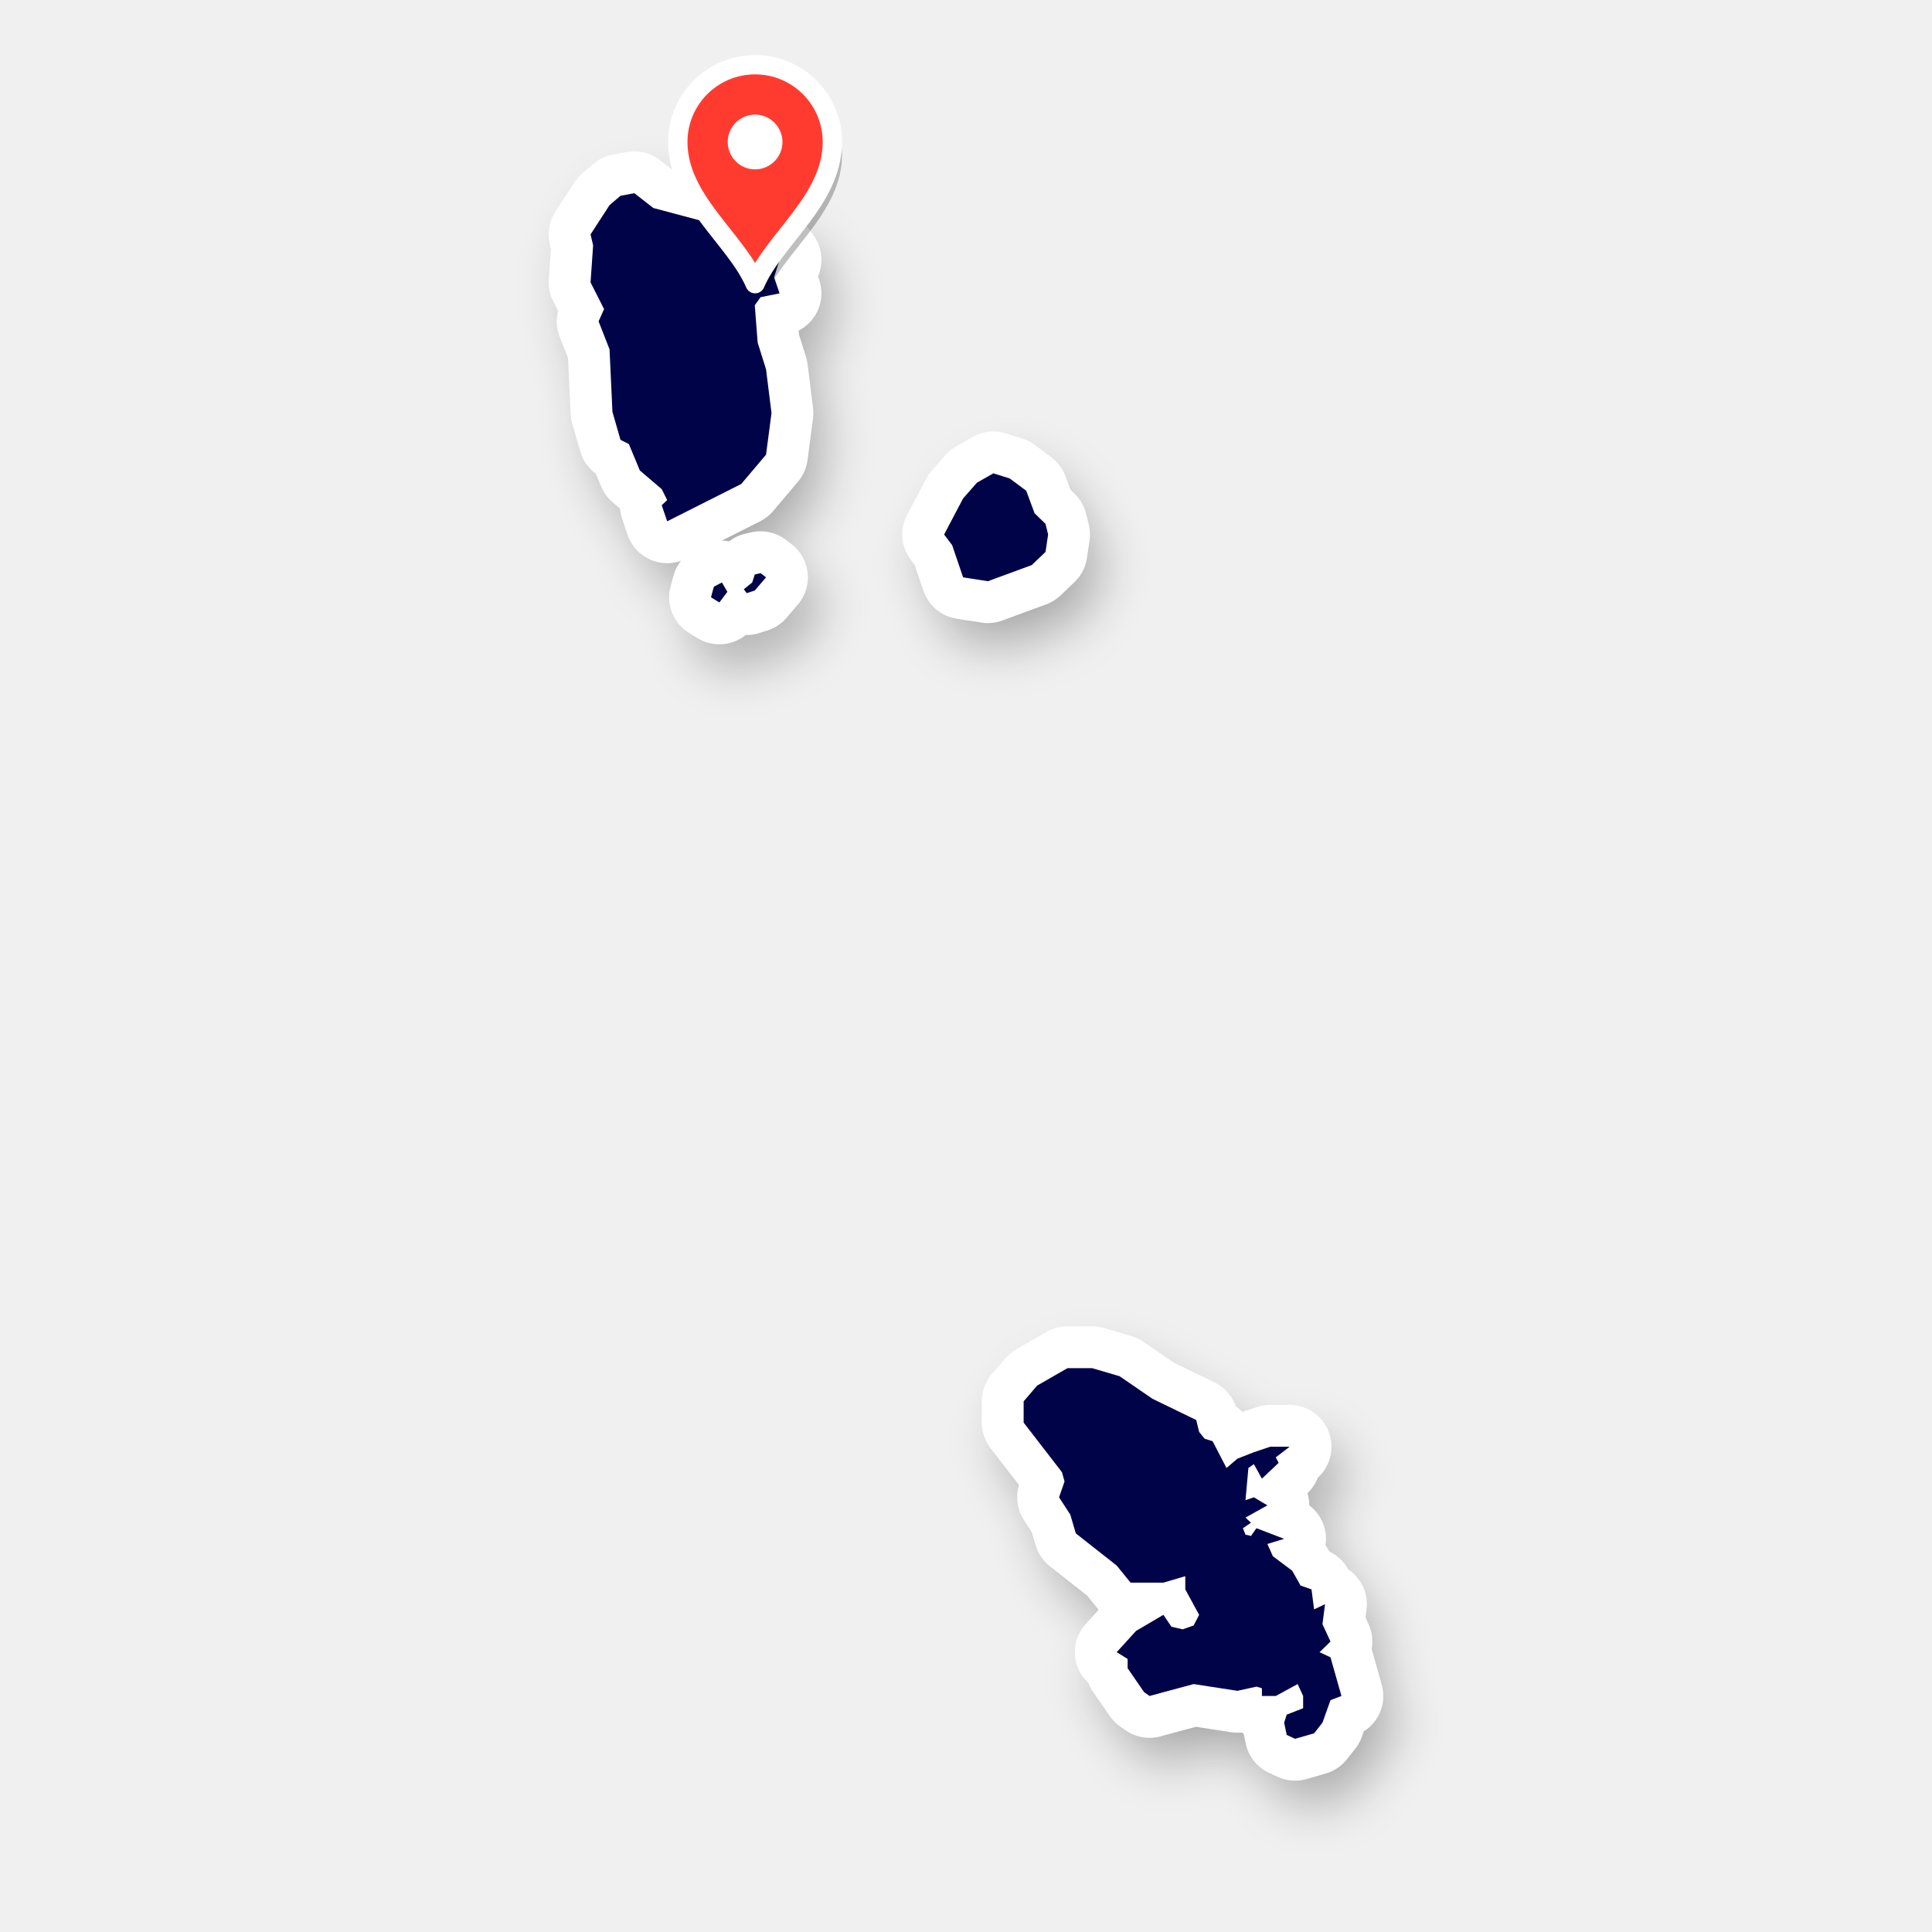
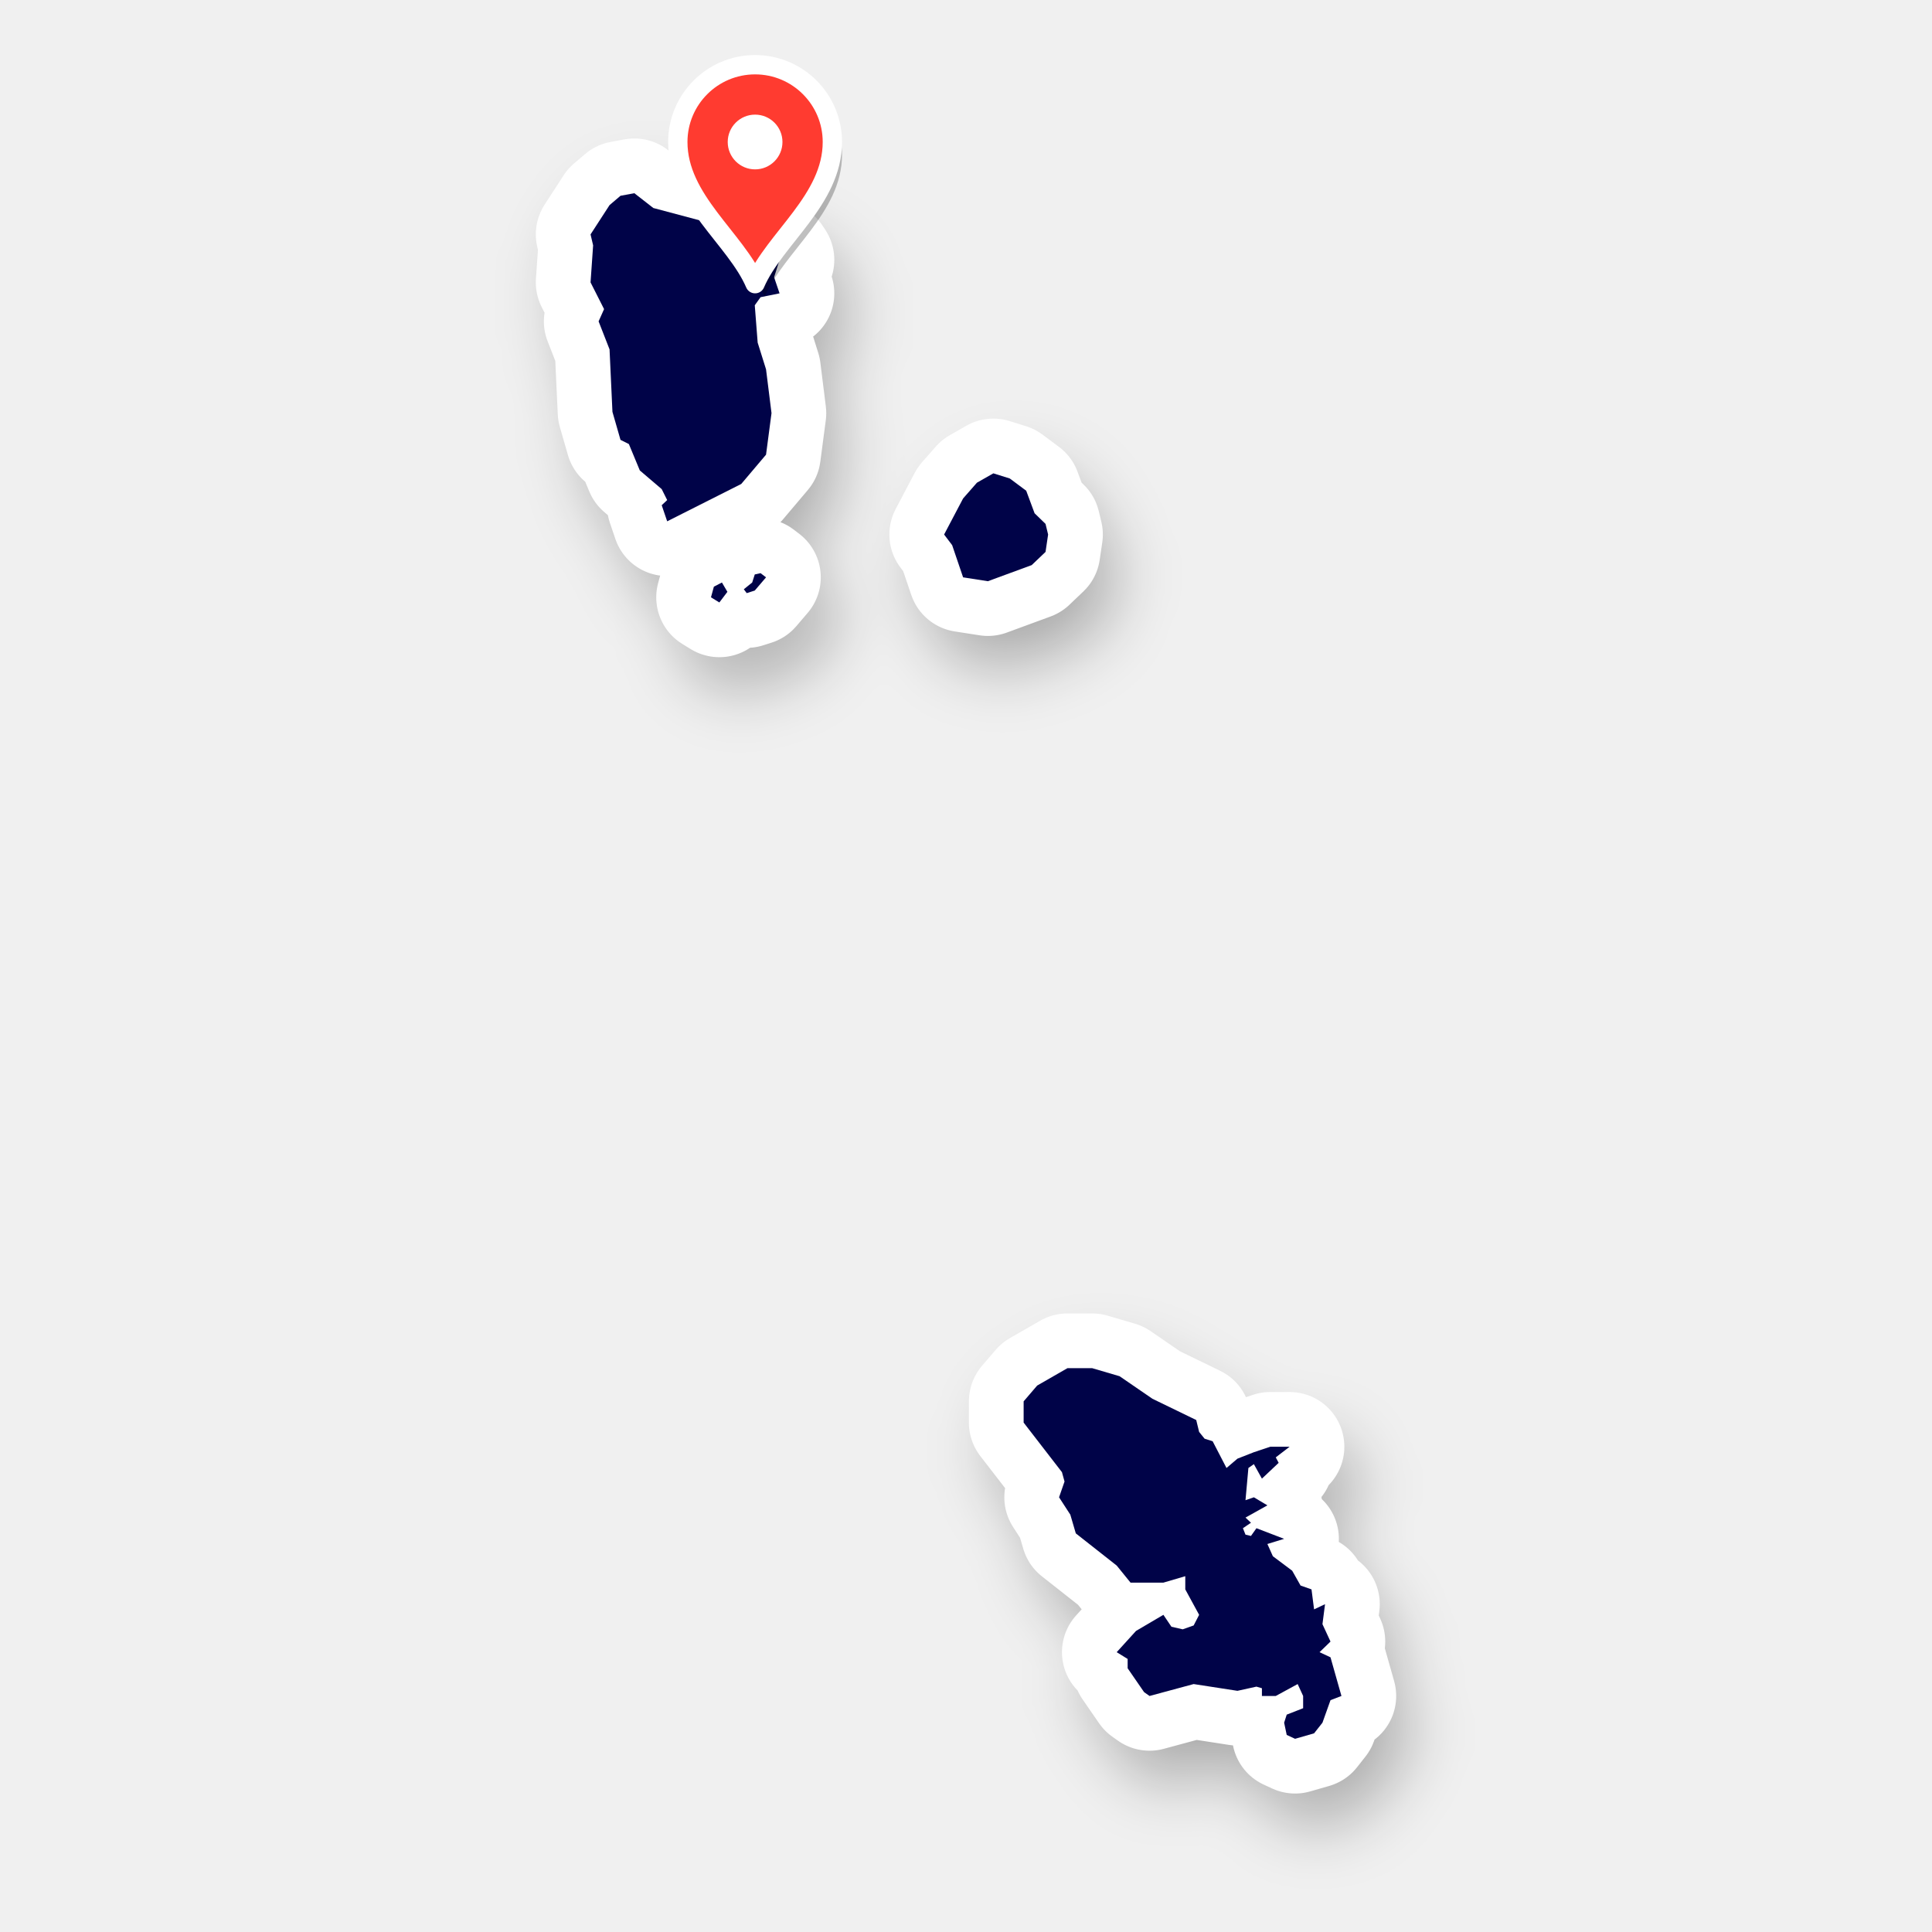
<svg xmlns="http://www.w3.org/2000/svg" width="600" height="600" viewBox="0 0 600 600">
  <defs>
    <filter id="s" x="-20%" y="-20%" width="140%" height="140%">
-       <feGaussianBlur stdDeviation="7" />
+       <feGaussianBlur stdDeviation="9" />
    </filter>
  </defs>
-   <path d="M416.6 526.7L413.2 528.0L410.7 535.0L408.1 538.3L402.2 540.0L399.6 538.8L398.8 535.0L399.6 532.5L404.7 530.5L404.7 526.7L403.0 523.0L396.2 526.7L391.9 526.7L391.9 524.3L390.2 523.8L384.3 525.1L370.7 523.0L357.0 526.7L355.3 525.5L350.2 518.1L350.2 515.2L346.8 513.1L352.8 506.5L361.3 501.5L363.8 505.2L367.3 506.0L370.7 504.8L372.4 501.5L368.1 493.6L368.1 489.5L361.3 491.5L351.1 491.5L346.8 486.2L334.1 476.2L332.4 470.4L328.9 465.0L330.6 460.1L329.8 457.2L317.9 441.8L317.9 435.2L322.1 430.3L331.5 424.9L339.2 424.9L347.7 427.4L357.9 434.4L371.5 441.0L372.4 444.7L374.1 446.8L376.6 447.6L380.9 455.9L384.3 453.0L389.4 451.0L394.5 449.3L400.5 449.3L396.2 452.6L397.1 454.3L391.9 459.2L389.4 454.7L387.7 455.9L386.8 465.9L389.4 465.0L393.6 467.5L386.8 471.3L388.5 472.9L386.0 474.6L386.8 476.6L388.5 477.0L390.2 474.6L398.8 477.9L393.6 479.5L395.3 483.3L401.3 487.8L403.9 492.4L407.3 493.6L408.1 499.8L411.5 498.2L410.7 504.4L413.2 509.8L409.8 513.1L413.2 514.7L416.6 526.7ZM325.5 166.0L324.7 171.4L320.4 175.5L306.8 180.5L299.1 179.3L295.7 169.3L293.2 166.0L299.1 154.8L303.4 149.9L308.5 147.0L313.6 148.6L318.7 152.4L321.3 159.4L324.7 162.7L325.5 166.0ZM224.2 180.9L225.9 183.8L223.4 187.1L220.8 185.5L221.7 182.2L224.2 180.9ZM237.9 179.3L234.4 183.4L231.9 184.2L231.0 183.0L233.6 180.9L234.4 178.4L236.2 178.0L237.9 179.3ZM241.3 79.5L242.1 80.7L240.4 86.1L242.1 91.1L236.2 92.3L234.4 94.8L235.3 106.4L237.9 114.7L239.6 128.3L237.9 141.2L230.2 150.3L207.2 161.9L205.5 156.9L207.2 155.3L205.5 151.9L198.7 146.1L195.3 137.9L192.7 136.6L190.2 127.9L189.3 108.5L185.9 99.8L187.6 96.0L183.4 87.7L184.2 76.2L183.4 72.8L189.3 63.7L192.7 60.8L197.0 60.0L202.9 64.6L218.3 68.7L225.9 72.8L230.2 77.8L226.8 79.5L228.5 80.3L230.2 79.5L233.6 82.8L234.4 80.3L237.0 78.2L239.6 77.8L241.3 79.5Z" transform="translate(5 9)" fill="#000" fill-opacity=".22" stroke="#000" stroke-opacity=".22" stroke-width="26" stroke-linejoin="round" filter="url(#s)" />
-   <path d="M416.6 526.7L413.2 528.0L410.7 535.0L408.1 538.3L402.2 540.0L399.6 538.8L398.8 535.0L399.6 532.5L404.7 530.5L404.7 526.7L403.0 523.0L396.2 526.7L391.9 526.7L391.9 524.3L390.2 523.8L384.3 525.1L370.7 523.0L357.0 526.7L355.3 525.5L350.2 518.1L350.2 515.2L346.8 513.1L352.8 506.5L361.3 501.5L363.8 505.2L367.3 506.0L370.7 504.8L372.4 501.5L368.1 493.6L368.1 489.5L361.3 491.5L351.1 491.5L346.8 486.2L334.1 476.2L332.4 470.4L328.9 465.0L330.6 460.1L329.8 457.2L317.9 441.8L317.9 435.2L322.1 430.3L331.5 424.9L339.2 424.9L347.7 427.4L357.9 434.4L371.5 441.0L372.4 444.7L374.1 446.8L376.6 447.6L380.9 455.9L384.3 453.0L389.4 451.0L394.5 449.3L400.5 449.3L396.2 452.6L397.1 454.3L391.9 459.2L389.4 454.7L387.7 455.9L386.8 465.9L389.4 465.0L393.6 467.5L386.8 471.3L388.5 472.9L386.0 474.6L386.8 476.6L388.5 477.0L390.2 474.6L398.8 477.9L393.6 479.5L395.3 483.3L401.3 487.8L403.9 492.4L407.3 493.6L408.1 499.8L411.5 498.2L410.7 504.4L413.2 509.8L409.8 513.1L413.2 514.7L416.6 526.7ZM325.5 166.0L324.7 171.4L320.4 175.5L306.8 180.5L299.1 179.3L295.7 169.3L293.2 166.0L299.1 154.8L303.4 149.9L308.5 147.0L313.6 148.6L318.7 152.4L321.3 159.4L324.7 162.7L325.5 166.0ZM224.2 180.9L225.9 183.8L223.4 187.1L220.8 185.5L221.7 182.2L224.2 180.9ZM237.9 179.3L234.4 183.4L231.9 184.2L231.0 183.0L233.6 180.9L234.4 178.4L236.2 178.0L237.9 179.3ZM241.3 79.5L242.1 80.7L240.4 86.1L242.1 91.1L236.2 92.3L234.4 94.8L235.3 106.4L237.9 114.7L239.6 128.3L237.9 141.2L230.2 150.3L207.2 161.9L205.5 156.9L207.2 155.3L205.5 151.9L198.7 146.1L195.3 137.9L192.7 136.6L190.2 127.9L189.3 108.5L185.9 99.8L187.6 96.0L183.4 87.7L184.2 76.2L183.4 72.8L189.3 63.7L192.7 60.8L197.0 60.0L202.9 64.6L218.3 68.7L225.9 72.8L230.2 77.8L226.8 79.5L228.5 80.3L230.2 79.5L233.6 82.8L234.4 80.3L237.0 78.2L239.6 77.8L241.3 79.5Z" fill="#fff" stroke="#fff" stroke-width="26" stroke-linejoin="round" />
+   <path d="M416.6 526.7L413.2 528.0L410.7 535.0L408.1 538.3L402.2 540.0L399.6 538.8L398.8 535.0L399.6 532.5L404.7 530.5L404.7 526.7L403.0 523.0L396.2 526.7L391.9 526.7L391.9 524.3L390.2 523.8L384.3 525.1L370.7 523.0L357.0 526.7L355.3 525.5L350.2 518.1L350.2 515.2L346.8 513.1L352.8 506.5L361.3 501.5L363.8 505.2L367.3 506.0L370.7 504.8L372.4 501.5L368.1 493.6L368.1 489.5L361.3 491.5L351.1 491.5L346.8 486.2L334.1 476.2L332.4 470.4L328.9 465.0L330.6 460.1L329.8 457.2L317.9 441.8L317.9 435.2L322.1 430.3L331.5 424.9L339.2 424.9L347.7 427.4L357.9 434.4L371.5 441.0L372.4 444.7L374.1 446.8L376.6 447.6L380.9 455.9L384.3 453.0L389.4 451.0L394.5 449.3L400.5 449.3L396.2 452.6L397.1 454.3L391.9 459.2L389.4 454.7L387.7 455.9L386.8 465.9L389.4 465.0L393.6 467.5L386.8 471.3L388.5 472.9L386.0 474.6L386.8 476.6L388.5 477.0L390.2 474.6L398.8 477.9L393.6 479.5L395.3 483.3L401.3 487.8L403.9 492.4L407.3 493.6L408.1 499.8L411.5 498.2L410.7 504.4L413.2 509.8L409.8 513.1L413.2 514.7L416.6 526.7ZM325.5 166.0L324.7 171.4L320.4 175.5L306.8 180.5L299.1 179.3L295.7 169.3L293.2 166.0L299.1 154.8L303.4 149.9L308.5 147.0L313.6 148.6L318.7 152.4L321.3 159.4L324.7 162.7L325.5 166.0ZM224.2 180.9L225.9 183.8L223.4 187.1L220.8 185.5L221.7 182.2L224.2 180.9ZM237.9 179.3L234.4 183.4L231.9 184.2L231.0 183.0L233.6 180.9L234.4 178.4L236.2 178.0L237.9 179.3ZM241.3 79.5L242.1 80.7L240.4 86.1L242.1 91.1L236.2 92.3L234.4 94.8L235.3 106.4L237.9 114.7L239.6 128.3L237.9 141.2L230.2 150.3L207.2 161.9L205.5 156.9L207.2 155.3L205.5 151.9L198.7 146.1L195.3 137.9L192.7 136.6L190.2 127.9L189.3 108.5L185.9 99.8L187.6 96.0L183.4 87.7L184.2 76.2L183.4 72.8L189.3 63.7L192.7 60.8L197.0 60.0L202.9 64.6L218.3 68.7L225.9 72.8L230.2 77.8L226.8 79.5L228.5 80.3L230.2 79.5L233.6 82.8L234.4 80.3L237.0 78.2L239.6 77.8L241.3 79.5Z" transform="translate(6 12)" fill="#000" fill-opacity=".22" stroke="#000" stroke-opacity=".22" stroke-width="34" stroke-linejoin="round" filter="url(#s)" />
+   <path d="M416.6 526.7L413.2 528.0L410.7 535.0L408.1 538.3L402.2 540.0L399.6 538.8L398.8 535.0L399.6 532.5L404.7 530.5L404.7 526.7L403.0 523.0L396.2 526.7L391.9 526.7L391.9 524.3L390.2 523.8L384.3 525.1L370.7 523.0L357.0 526.7L355.3 525.5L350.2 518.1L350.2 515.2L346.8 513.1L352.8 506.5L361.3 501.5L363.8 505.2L367.3 506.0L370.7 504.8L372.4 501.5L368.1 493.6L368.1 489.5L361.3 491.5L351.1 491.5L346.8 486.2L334.1 476.2L332.4 470.4L328.9 465.0L330.6 460.1L329.8 457.2L317.9 441.8L317.9 435.2L322.1 430.3L331.5 424.9L339.2 424.9L347.7 427.4L357.9 434.4L371.5 441.0L372.4 444.7L374.1 446.8L376.6 447.6L380.9 455.9L384.3 453.0L389.4 451.0L394.5 449.3L400.5 449.3L396.2 452.6L397.1 454.3L391.9 459.2L389.4 454.7L387.7 455.9L386.8 465.9L389.4 465.0L393.6 467.5L386.8 471.3L388.5 472.9L386.0 474.6L386.8 476.6L388.5 477.0L390.2 474.6L398.8 477.9L393.6 479.5L395.3 483.3L401.3 487.8L403.9 492.4L407.3 493.6L408.1 499.8L411.5 498.2L410.7 504.4L413.2 509.8L409.8 513.1L413.2 514.7L416.6 526.7ZM325.5 166.0L324.7 171.4L320.4 175.5L306.8 180.5L299.1 179.3L295.7 169.3L293.2 166.0L299.1 154.8L303.4 149.9L308.5 147.0L313.6 148.6L318.7 152.4L321.3 159.4L324.7 162.7L325.5 166.0ZM224.2 180.9L225.9 183.8L223.4 187.1L220.8 185.5L221.7 182.2L224.2 180.9ZM237.9 179.3L234.4 183.4L231.9 184.2L231.0 183.0L233.6 180.9L234.4 178.4L236.2 178.0L237.9 179.3ZM241.3 79.5L242.1 80.7L240.4 86.1L242.1 91.1L236.2 92.3L234.4 94.8L235.3 106.4L237.9 114.7L239.6 128.3L237.9 141.2L230.2 150.3L207.2 161.9L205.5 156.9L207.2 155.3L205.5 151.9L198.7 146.1L195.3 137.9L192.7 136.6L190.2 127.9L189.3 108.5L185.9 99.8L187.6 96.0L183.4 87.7L184.2 76.2L183.4 72.8L189.3 63.7L192.7 60.8L197.0 60.0L202.9 64.6L218.3 68.7L225.9 72.8L230.2 77.8L226.8 79.5L228.5 80.3L230.2 79.5L233.6 82.8L234.4 80.3L237.0 78.2L239.6 77.8L241.3 79.5Z" fill="#fff" stroke="#fff" stroke-width="34" stroke-linejoin="round" />
  <path d="M416.6 526.7L413.2 528.0L410.7 535.0L408.1 538.3L402.2 540.0L399.6 538.8L398.8 535.0L399.6 532.5L404.7 530.5L404.7 526.7L403.0 523.0L396.2 526.7L391.9 526.7L391.9 524.3L390.2 523.8L384.3 525.1L370.7 523.0L357.0 526.7L355.3 525.5L350.2 518.1L350.2 515.2L346.8 513.1L352.8 506.5L361.3 501.5L363.8 505.2L367.3 506.0L370.7 504.8L372.4 501.5L368.1 493.6L368.1 489.5L361.3 491.5L351.1 491.5L346.8 486.2L334.1 476.2L332.4 470.4L328.9 465.0L330.6 460.1L329.8 457.2L317.9 441.8L317.9 435.2L322.1 430.3L331.5 424.9L339.2 424.9L347.7 427.4L357.9 434.4L371.5 441.0L372.4 444.7L374.1 446.8L376.6 447.6L380.9 455.9L384.3 453.0L389.4 451.0L394.5 449.3L400.5 449.3L396.2 452.6L397.1 454.3L391.9 459.2L389.4 454.7L387.7 455.9L386.8 465.9L389.4 465.0L393.6 467.5L386.8 471.3L388.5 472.9L386.0 474.6L386.8 476.6L388.5 477.0L390.2 474.6L398.8 477.9L393.6 479.5L395.3 483.3L401.3 487.8L403.9 492.4L407.3 493.6L408.1 499.8L411.5 498.2L410.7 504.4L413.2 509.8L409.8 513.1L413.2 514.7L416.6 526.7ZM325.5 166.0L324.7 171.4L320.4 175.5L306.8 180.5L299.1 179.3L295.7 169.3L293.2 166.0L299.1 154.8L303.4 149.9L308.5 147.0L313.6 148.6L318.7 152.4L321.3 159.4L324.7 162.7L325.5 166.0ZM224.2 180.9L225.9 183.8L223.4 187.1L220.8 185.5L221.7 182.2L224.2 180.9ZM237.9 179.3L234.4 183.4L231.9 184.2L231.0 183.0L233.6 180.9L234.4 178.4L236.2 178.0L237.9 179.3ZM241.3 79.5L242.1 80.7L240.4 86.1L242.1 91.1L236.2 92.3L234.4 94.8L235.3 106.4L237.9 114.7L239.6 128.3L237.9 141.2L230.2 150.3L207.2 161.9L205.5 156.9L207.2 155.3L205.5 151.9L198.7 146.1L195.3 137.9L192.7 136.6L190.2 127.9L189.3 108.5L185.9 99.8L187.6 96.0L183.4 87.7L184.2 76.2L183.4 72.8L189.3 63.7L192.7 60.8L197.0 60.0L202.9 64.6L218.3 68.7L225.9 72.8L230.2 77.8L226.8 79.5L228.5 80.3L230.2 79.5L233.6 82.8L234.4 80.3L237.0 78.2L239.6 77.8L241.3 79.5Z" fill="#000348" />
  <g transform="translate(234.5 88.1)">
    <path d="M0 0C-6-14-24-26-24-44A24 24 0 0 1 24-44C24-26 6-14 0 0Z" fill="#000" fill-opacity=".25" transform="translate(3 4)" />
    <path d="M0 0C-6-14-24-26-24-44A24 24 0 0 1 24-44C24-26 6-14 0 0Z" fill="#ff3b30" stroke="#fff" stroke-width="6" stroke-linejoin="round" />
    <circle cy="-44" r="8.5" fill="#fff" />
  </g>
</svg>
